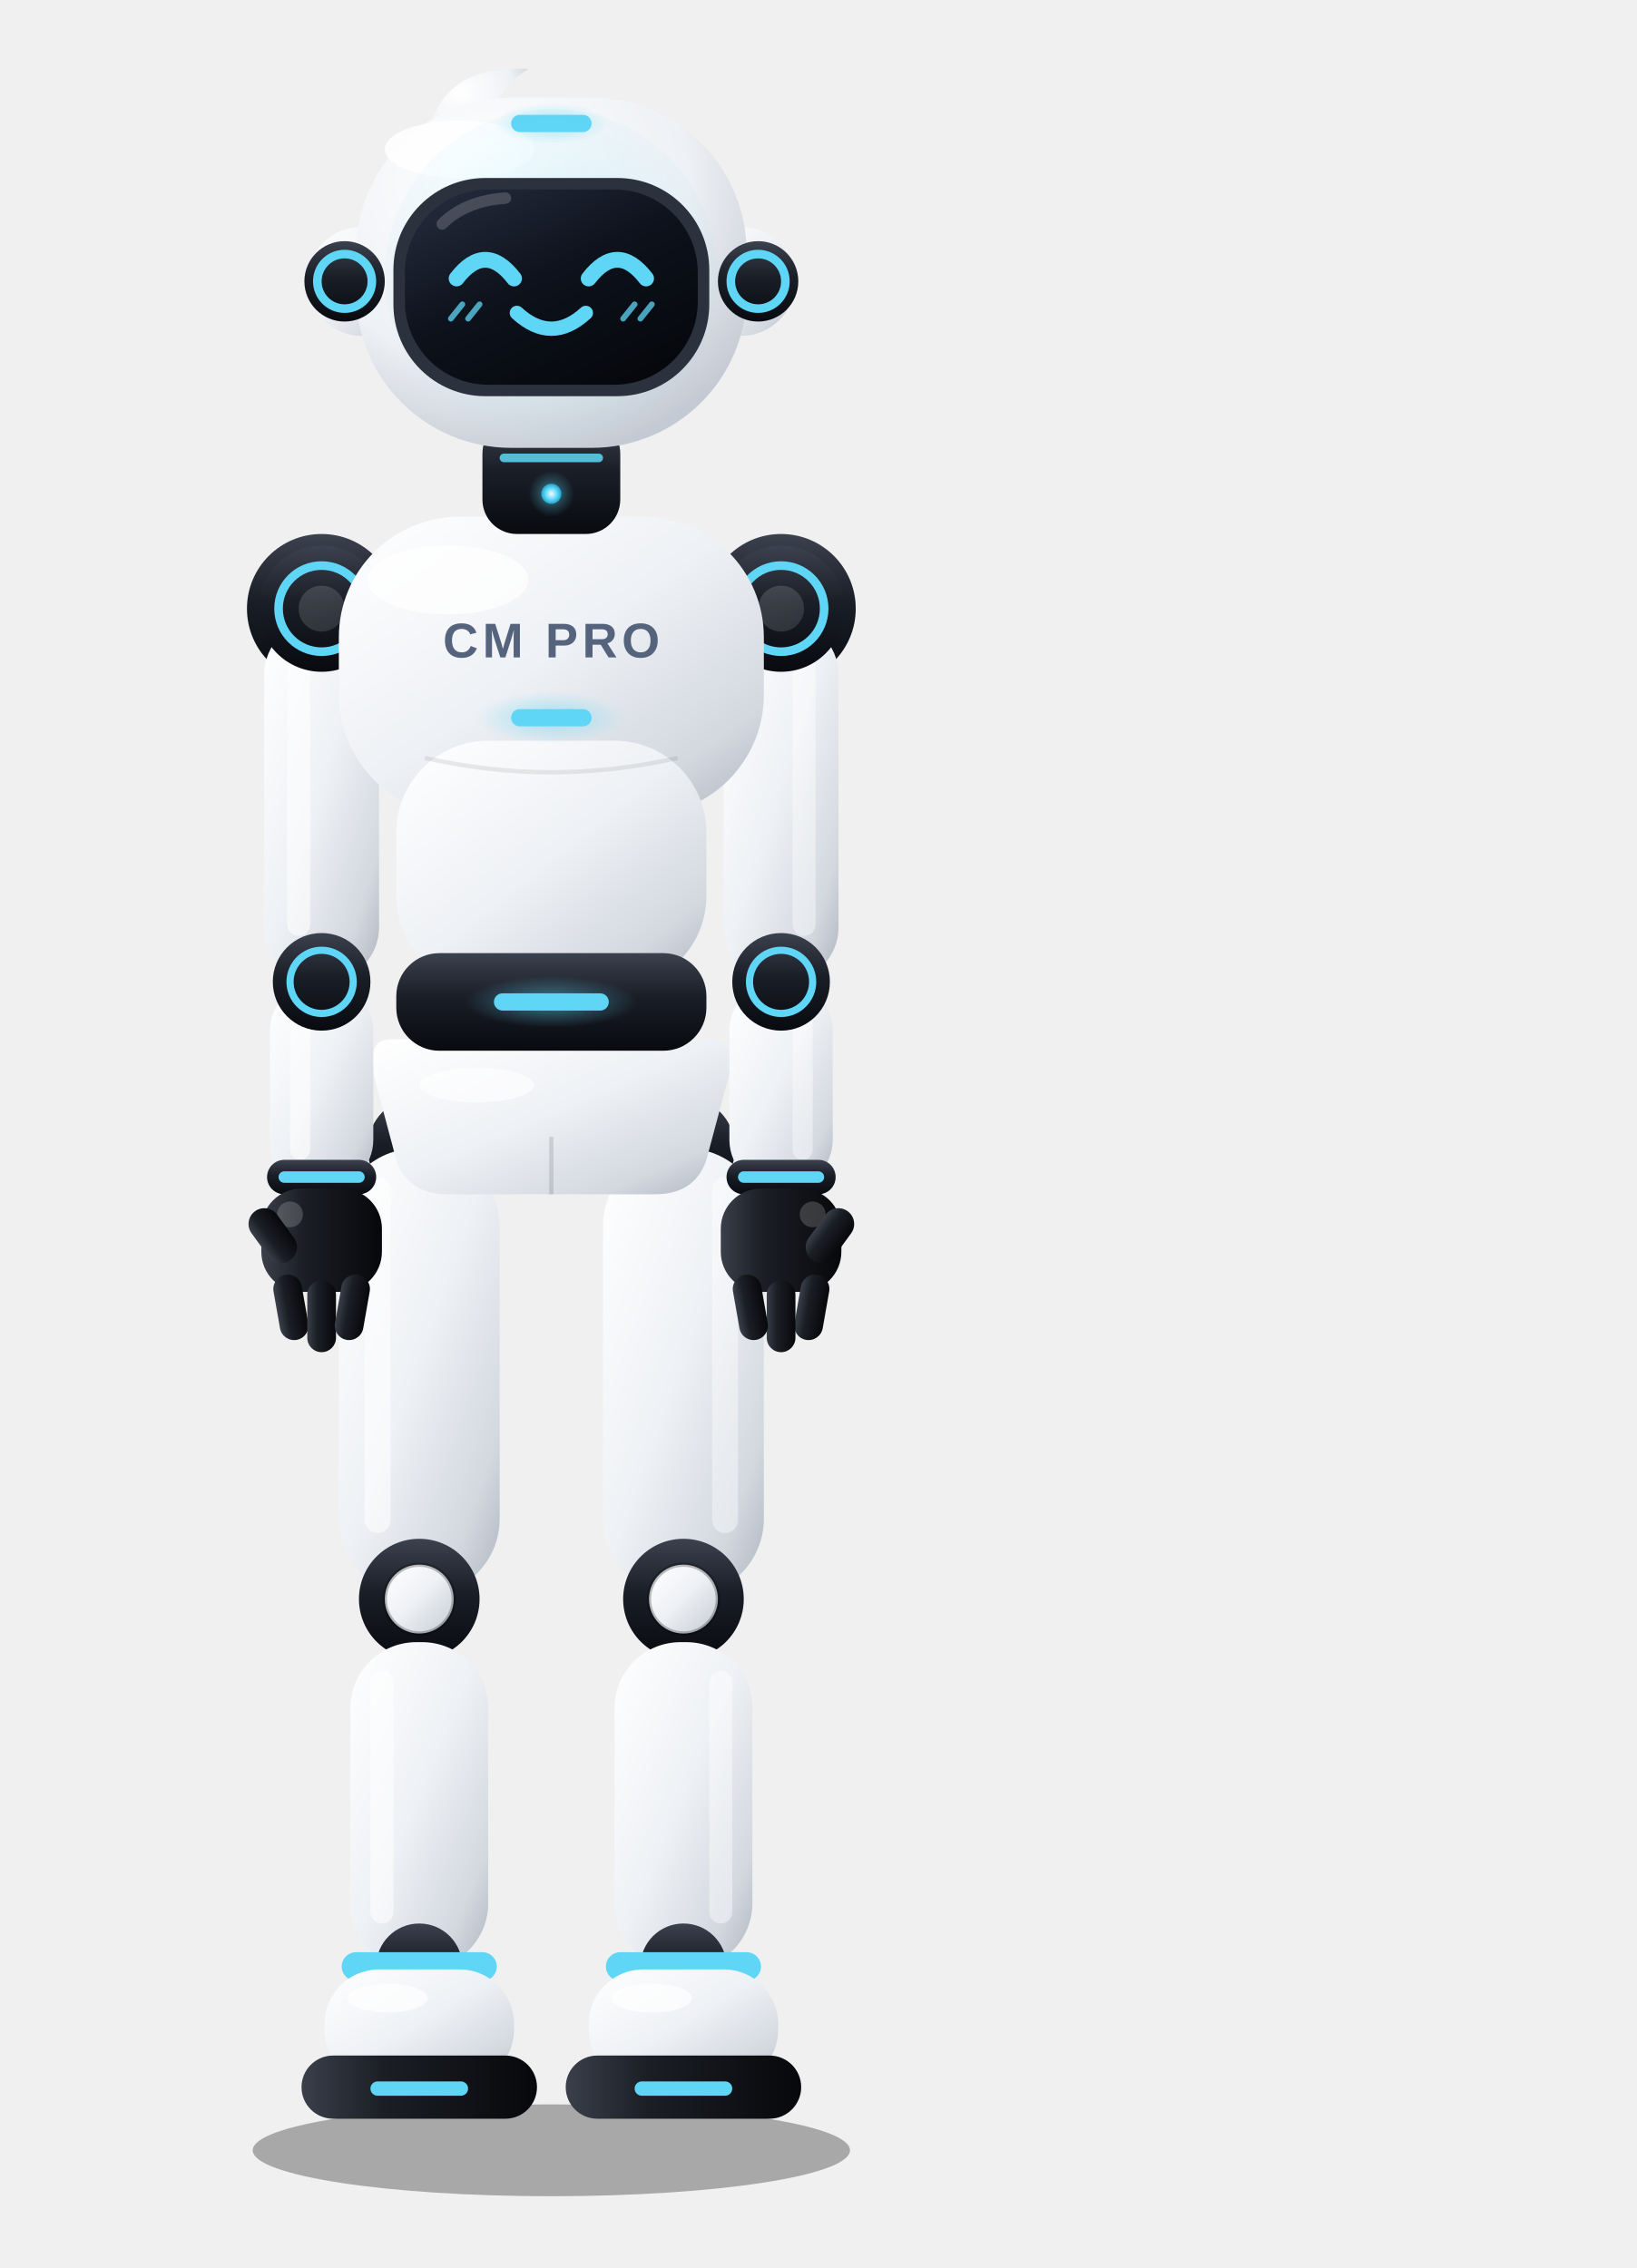
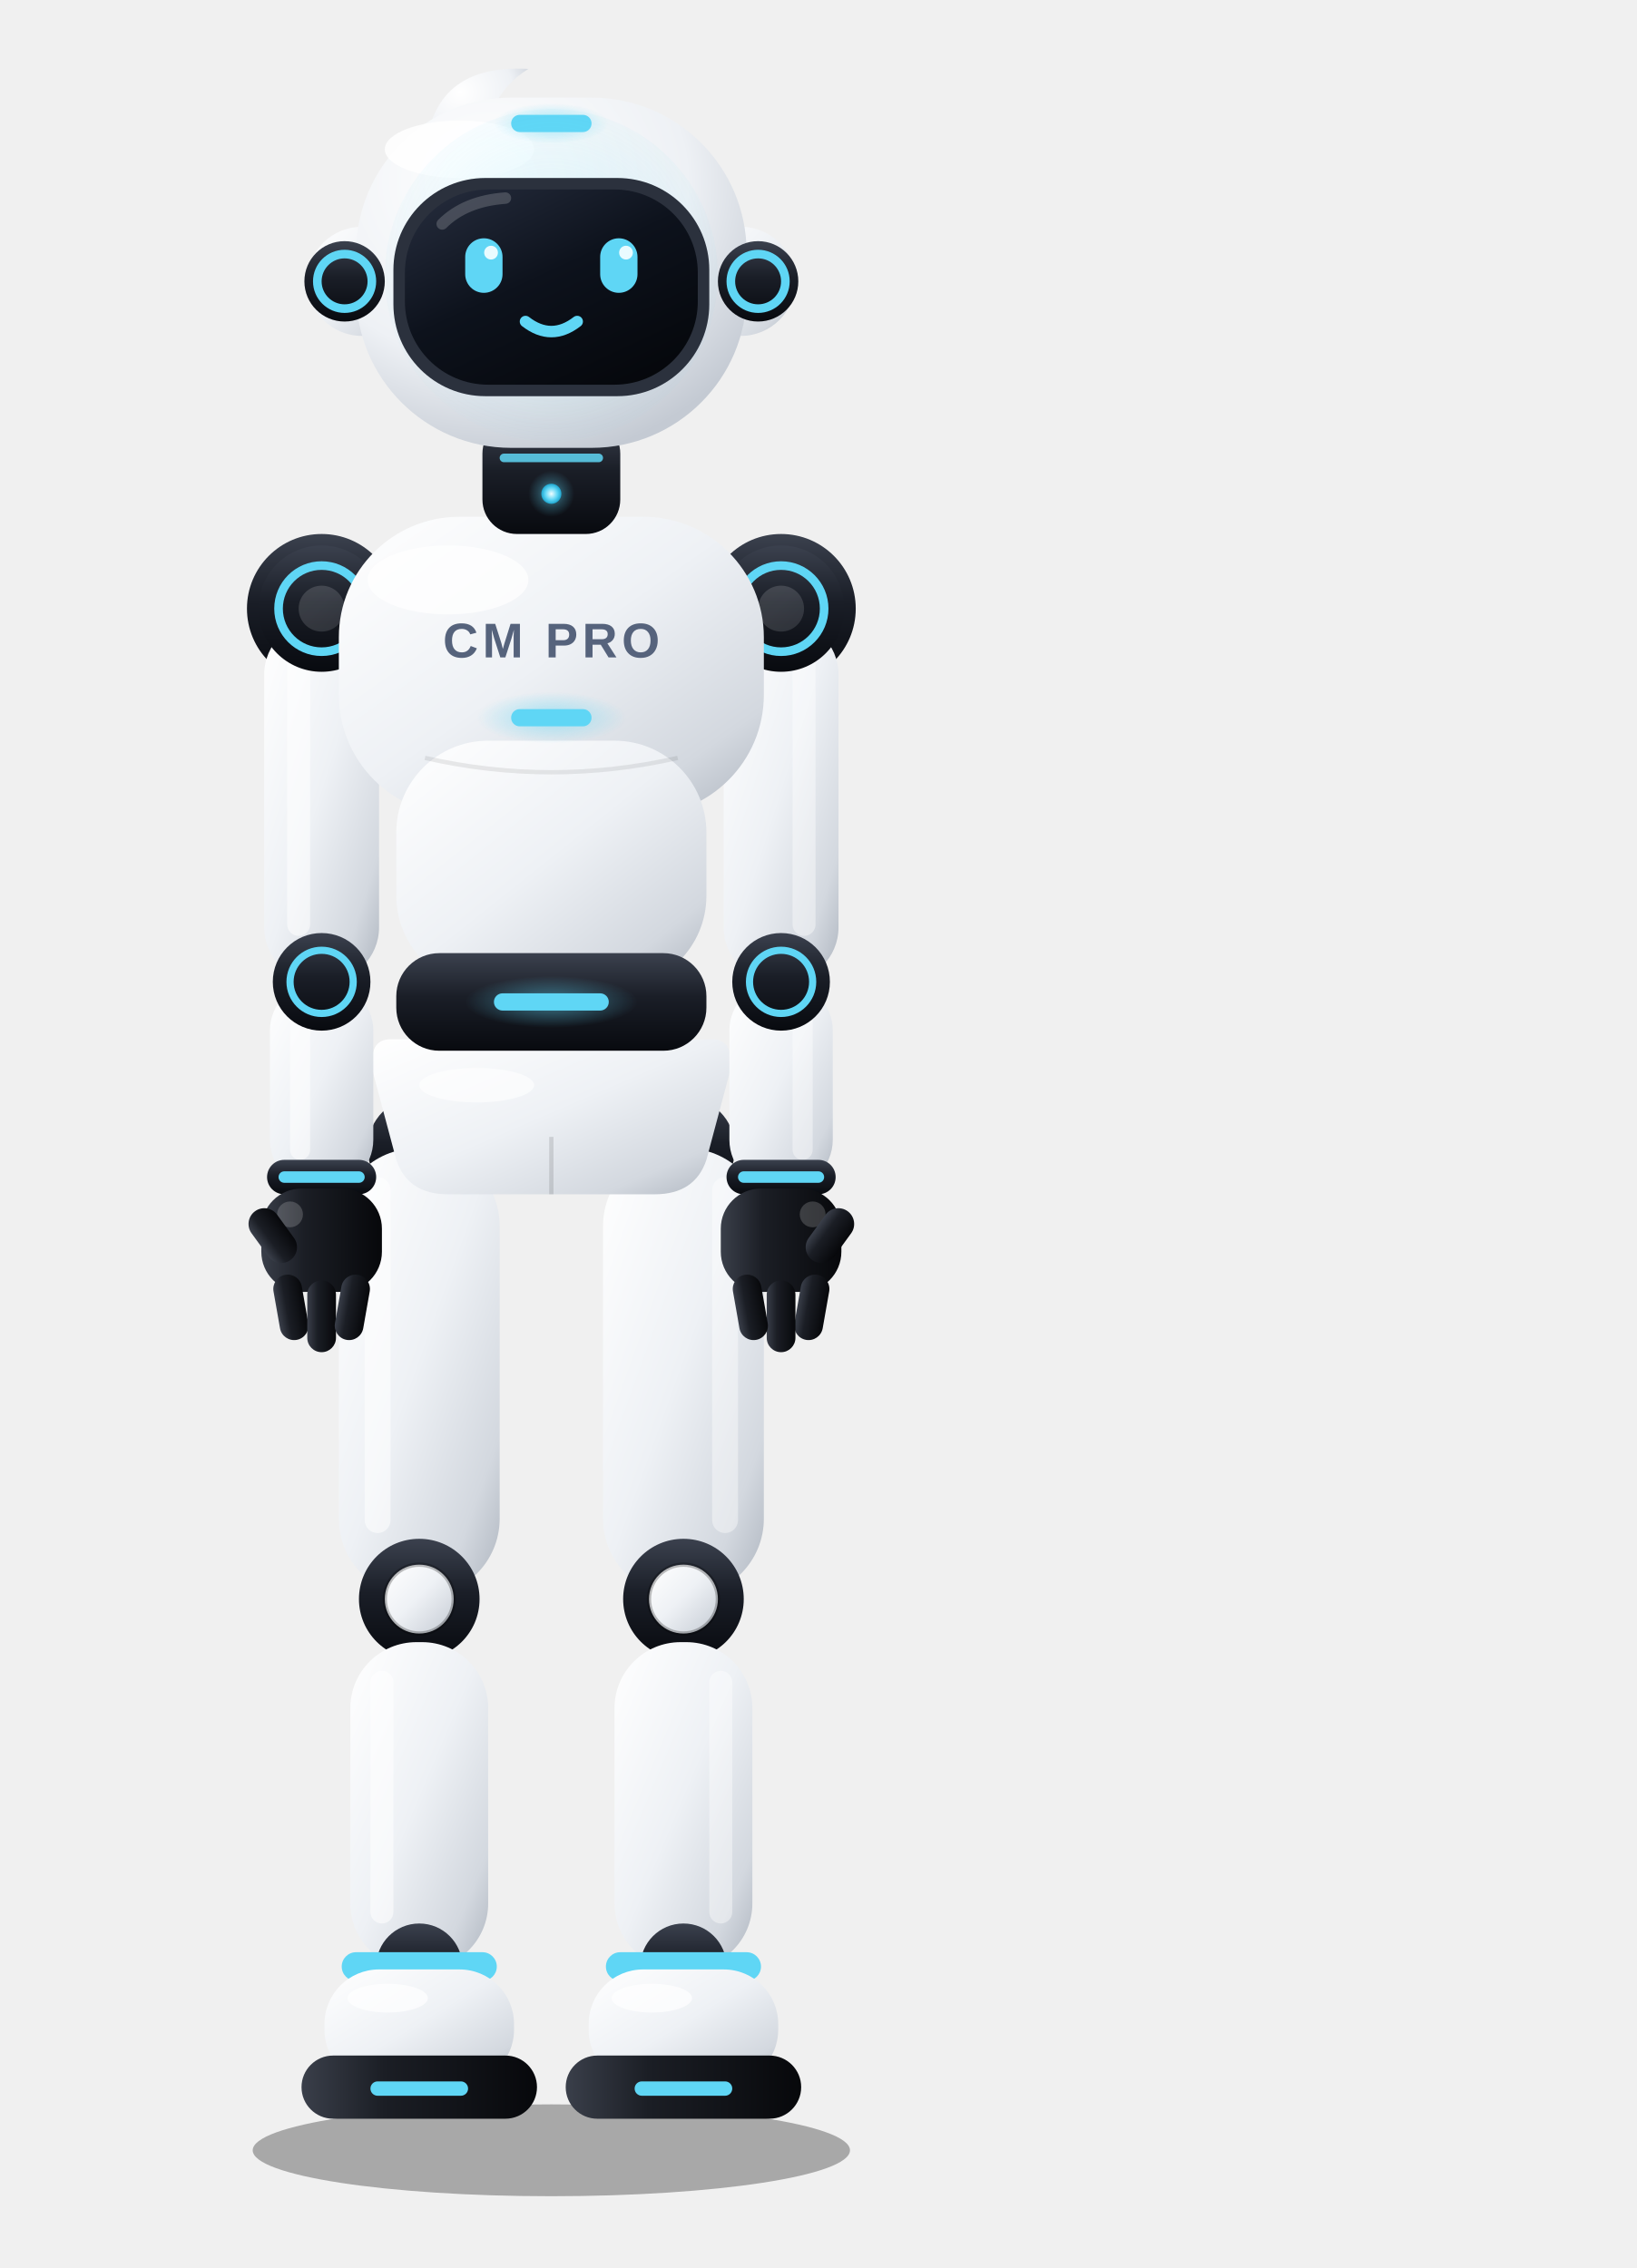
<svg xmlns="http://www.w3.org/2000/svg" viewBox="48 -12 570 790" width="100%" height="100%">
  <defs>
    <radialGradient id="headShellGrad" cx="34%" cy="24%" r="82%">
      <stop offset="0%" stop-color="#ffffff" />
      <stop offset="62%" stop-color="#eef1f5" />
      <stop offset="100%" stop-color="#c4cad3" />
    </radialGradient>
    <linearGradient id="bodyGrad" x1="0%" y1="0%" x2="100%" y2="100%">
      <stop offset="0%" stop-color="#ffffff" />
      <stop offset="48%" stop-color="#eef1f5" />
      <stop offset="82%" stop-color="#d3d8df" />
      <stop offset="100%" stop-color="#aeb5bf" />
    </linearGradient>
    <linearGradient id="jointGrad" x1="0%" y1="0%" x2="0%" y2="100%">
      <stop offset="0%" stop-color="#3b414e" />
      <stop offset="45%" stop-color="#1a1e27" />
      <stop offset="100%" stop-color="#080a0f" />
    </linearGradient>
    <linearGradient id="visorGrad" x1="15%" y1="0%" x2="85%" y2="100%">
      <stop offset="0%" stop-color="#232a3a" />
      <stop offset="45%" stop-color="#0d121c" />
      <stop offset="100%" stop-color="#05070b" />
    </linearGradient>
    <radialGradient id="visorHalo" cx="50%" cy="45%" r="60%">
      <stop offset="0%" stop-color="#5fd6f5" stop-opacity="0.22" />
      <stop offset="70%" stop-color="#5fd6f5" stop-opacity="0.06" />
      <stop offset="100%" stop-color="#5fd6f5" stop-opacity="0" />
    </radialGradient>
    <linearGradient id="blackLimbs" x1="0%" y1="0%" x2="100%" y2="0%">
      <stop offset="0%" stop-color="#3a3f4a" />
      <stop offset="35%" stop-color="#1b1e25" />
      <stop offset="100%" stop-color="#07080b" />
    </linearGradient>
    <radialGradient id="statusCore" cx="50%" cy="50%" r="50%">
      <stop offset="0%" stop-color="#f0fdff" />
      <stop offset="60%" stop-color="#5fd6f5" />
      <stop offset="100%" stop-color="#1fa6cf" />
    </radialGradient>
    <radialGradient id="statusGlow" cx="50%" cy="50%" r="50%">
      <stop offset="0%" stop-color="#5fd6f5" stop-opacity="0.6" />
      <stop offset="60%" stop-color="#5fd6f5" stop-opacity="0.2" />
      <stop offset="100%" stop-color="#5fd6f5" stop-opacity="0" />
    </radialGradient>
    <radialGradient id="cyanGlow" cx="50%" cy="50%" r="50%">
      <stop offset="0%" stop-color="#5fd6f5" stop-opacity="0.5" />
      <stop offset="100%" stop-color="#5fd6f5" stop-opacity="0" />
    </radialGradient>
  </defs>
  <g id="cm-pro-robot">
    <g id="shadow">
      <ellipse id="shadow-ellipse" cx="240" cy="737" rx="104" ry="16" fill="#000000" opacity="0.3" />
    </g>
    <g id="body">
      <g id="left-leg" transform="translate(-13, 0)">
        <circle id="left-hip-joint" cx="207" cy="388" r="18" fill="url(#jointGrad)" />
        <rect id="left-thigh" x="179" y="388" width="56" height="156" rx="27" fill="url(#bodyGrad)" />
        <rect x="188" y="398" width="9" height="124" rx="4.5" fill="#ffffff" opacity="0.55" />
        <g id="left-knee">
          <circle cx="207" cy="545" r="21" fill="url(#jointGrad)" />
          <circle cx="207" cy="545" r="12" fill="url(#bodyGrad)" />
          <circle cx="207" cy="545" r="12" fill="none" stroke="#000000" stroke-width="1.5" opacity="0.25" />
        </g>
        <rect id="left-shin" x="183" y="560" width="48" height="114" rx="23" fill="url(#bodyGrad)" />
        <rect x="190" y="570" width="8" height="88" rx="4" fill="#ffffff" opacity="0.55" />
        <circle id="left-ankle" cx="207" cy="673" r="15" fill="url(#jointGrad)" />
        <g id="left-foot">
          <rect x="180" y="668" width="54" height="10" rx="5" fill="#5fd6f5" />
          <rect x="174" y="674" width="66" height="40" rx="19" fill="url(#bodyGrad)" />
          <ellipse cx="196" cy="684" rx="14" ry="5" fill="#ffffff" opacity="0.7" />
          <rect x="166" y="704" width="82" height="22" rx="11" fill="url(#blackLimbs)" />
          <rect x="190" y="713" width="34" height="5" rx="2.5" fill="#5fd6f5" />
        </g>
      </g>
      <g id="right-leg" transform="translate(13, 0)">
        <circle id="right-hip-joint" cx="273" cy="388" r="18" fill="url(#jointGrad)" />
        <rect id="right-thigh" x="245" y="388" width="56" height="156" rx="27" fill="url(#bodyGrad)" />
        <rect x="283" y="398" width="9" height="124" rx="4.5" fill="#ffffff" opacity="0.4" />
        <g id="right-knee">
          <circle cx="273" cy="545" r="21" fill="url(#jointGrad)" />
          <circle cx="273" cy="545" r="12" fill="url(#bodyGrad)" />
          <circle cx="273" cy="545" r="12" fill="none" stroke="#000000" stroke-width="1.5" opacity="0.25" />
        </g>
        <rect id="right-shin" x="249" y="560" width="48" height="114" rx="23" fill="url(#bodyGrad)" />
        <rect x="282" y="570" width="8" height="88" rx="4" fill="#ffffff" opacity="0.4" />
        <circle id="right-ankle" cx="273" cy="673" r="15" fill="url(#jointGrad)" />
        <g id="right-foot">
          <rect x="246" y="668" width="54" height="10" rx="5" fill="#5fd6f5" />
          <rect x="240" y="674" width="66" height="40" rx="19" fill="url(#bodyGrad)" />
          <ellipse cx="262" cy="684" rx="14" ry="5" fill="#ffffff" opacity="0.7" />
          <rect x="232" y="704" width="82" height="22" rx="11" fill="url(#blackLimbs)" />
          <rect x="256" y="713" width="34" height="5" rx="2.5" fill="#5fd6f5" />
        </g>
      </g>
      <g id="hip">
        <path d="M 184 350 L 296 350 Q 304 350 302 362 L 294 392 Q 290 404 276 404 L 204 404 Q 190 404 186 392 L 178 362 Q 176 350 184 350 Z" fill="url(#bodyGrad)" />
        <ellipse cx="214" cy="366" rx="20" ry="6" fill="#ffffff" opacity="0.6" />
        <path d="M 240 384 L 240 404" stroke="#000000" stroke-width="1.5" opacity="0.12" />
      </g>
      <g id="left-arm">
        <circle id="left-shoulder" cx="160" cy="200" r="26" fill="url(#jointGrad)" />
        <rect id="left-upper-arm" x="140" y="204" width="40" height="126" rx="19" fill="url(#bodyGrad)" />
        <rect x="148" y="214" width="8" height="100" rx="4" fill="#ffffff" opacity="0.55" />
        <circle cx="160" cy="200" r="22" fill="url(#jointGrad)" />
        <circle cx="160" cy="200" r="15" fill="none" stroke="#5fd6f5" stroke-width="3" />
        <circle cx="160" cy="200" r="8" fill="url(#bodyGrad)" opacity="0.15" />
        <g id="left-elbow">
          <rect id="left-forearm" x="142" y="330" width="36" height="72" rx="17" fill="url(#bodyGrad)" />
          <rect x="149" y="340" width="7" height="52" rx="3.5" fill="#ffffff" opacity="0.55" />
          <circle cx="160" cy="330" r="17" fill="url(#jointGrad)" />
          <circle cx="160" cy="330" r="11" fill="none" stroke="#5fd6f5" stroke-width="2.5" />
          <g id="left-wrist">
            <rect x="141" y="392" width="38" height="12" rx="6" fill="url(#jointGrad)" />
            <rect x="145" y="396" width="30" height="4" rx="2" fill="#5fd6f5" />
            <g id="left-hand">
              <rect x="139" y="402" width="42" height="36" rx="14" fill="url(#blackLimbs)" />
              <circle cx="149" cy="411" r="4.5" fill="#ffffff" opacity="0.18" />
              <rect x="143" y="432" width="10" height="23" rx="5" fill="url(#blackLimbs)" transform="rotate(-10 148 436)" />
              <rect x="155" y="434" width="10" height="25" rx="5" fill="url(#blackLimbs)" />
              <rect x="167" y="432" width="10" height="23" rx="5" fill="url(#blackLimbs)" transform="rotate(10 172 436)" />
              <rect x="132" y="410" width="11" height="21" rx="5.5" fill="url(#blackLimbs)" transform="rotate(-36 137 411)" />
            </g>
          </g>
        </g>
      </g>
      <g id="right-arm">
        <circle id="right-shoulder" cx="320" cy="200" r="26" fill="url(#jointGrad)" />
        <rect id="right-upper-arm" x="300" y="204" width="40" height="126" rx="19" fill="url(#bodyGrad)" />
        <rect x="324" y="214" width="8" height="100" rx="4" fill="#ffffff" opacity="0.4" />
        <circle cx="320" cy="200" r="22" fill="url(#jointGrad)" />
        <circle cx="320" cy="200" r="15" fill="none" stroke="#5fd6f5" stroke-width="3" />
        <circle cx="320" cy="200" r="8" fill="url(#bodyGrad)" opacity="0.15" />
        <g id="right-elbow">
          <rect id="right-forearm" x="302" y="330" width="36" height="72" rx="17" fill="url(#bodyGrad)" />
          <rect x="324" y="340" width="7" height="52" rx="3.5" fill="#ffffff" opacity="0.4" />
          <circle cx="320" cy="330" r="17" fill="url(#jointGrad)" />
          <circle cx="320" cy="330" r="11" fill="none" stroke="#5fd6f5" stroke-width="2.5" />
          <g id="right-wrist">
            <rect x="301" y="392" width="38" height="12" rx="6" fill="url(#jointGrad)" />
            <rect x="305" y="396" width="30" height="4" rx="2" fill="#5fd6f5" />
            <g id="right-hand">
              <rect x="299" y="402" width="42" height="36" rx="14" fill="url(#blackLimbs)" />
              <circle cx="331" cy="411" r="4.5" fill="#ffffff" opacity="0.18" />
              <rect id="right-finger-1" x="327" y="432" width="10" height="23" rx="5" fill="url(#blackLimbs)" transform="rotate(10 332 436)" />
              <rect id="right-finger-2" x="315" y="434" width="10" height="25" rx="5" fill="url(#blackLimbs)" />
              <rect id="right-finger-3" x="303" y="432" width="10" height="23" rx="5" fill="url(#blackLimbs)" transform="rotate(-10 308 436)" />
              <rect id="right-thumb" x="337" y="410" width="11" height="21" rx="5.5" fill="url(#blackLimbs)" transform="rotate(36 343 411)" />
            </g>
          </g>
        </g>
      </g>
      <g id="torso">
        <rect id="chest-panel" x="166" y="168" width="148" height="104" rx="42" fill="url(#bodyGrad)" />
        <rect id="ab-panel" x="186" y="246" width="108" height="86" rx="32" fill="url(#bodyGrad)" />
        <path d="M 196 252 Q 240 262 284 252" fill="none" stroke="#000000" stroke-width="1.5" opacity="0.08" />
        <ellipse cx="204" cy="190" rx="28" ry="12" fill="#ffffff" opacity="0.75" />
        <text x="240" y="217" font-family="'Segoe UI', Arial, sans-serif" font-size="17" font-weight="800" fill="#56637c" text-anchor="middle" letter-spacing="1.5">CM PRO</text>
        <ellipse cx="240" cy="238" rx="26" ry="9" fill="url(#cyanGlow)" />
-         <rect x="226" y="235" width="28" height="6" rx="3" fill="#5fd6f5" />
+         <rect id="chest-light" x="226" y="235" width="28" height="6" rx="3" fill="#5fd6f5" />
      </g>
      <g id="waist-joint">
        <rect x="186" y="320" width="108" height="34" rx="15" fill="url(#jointGrad)" />
        <ellipse cx="240" cy="337" rx="30" ry="9" fill="url(#cyanGlow)" />
-         <rect x="220" y="334" width="40" height="6" rx="3" fill="#5fd6f5" />
+         <rect id="waist-light" x="220" y="334" width="40" height="6" rx="3" fill="#5fd6f5" />
      </g>
      <g id="neck">
        <rect x="216" y="134" width="48" height="40" rx="12" fill="url(#jointGrad)" />
        <circle cx="240" cy="160" r="8" fill="url(#statusGlow)" />
        <circle id="neck-status" cx="240" cy="160" r="3.5" fill="url(#statusCore)" />
        <rect x="222" y="146" width="36" height="3" rx="1.5" fill="#5fd6f5" opacity="0.85" />
      </g>
      <g id="head">
        <path d="M 196 46 Q 196 10 232 12 Q 216 22 218 42 Z" fill="url(#headShellGrad)" />
        <circle cx="174" cy="86" r="19" fill="url(#bodyGrad)" />
        <circle cx="306" cy="86" r="19" fill="url(#bodyGrad)" />
        <rect x="172" y="22" width="136" height="122" rx="54" fill="url(#headShellGrad)" />
        <ellipse cx="208" cy="40" rx="26" ry="10" fill="#ffffff" opacity="0.85" />
        <ellipse cx="240" cy="31" rx="20" ry="7" fill="url(#cyanGlow)" />
-         <rect x="226" y="28" width="28" height="6" rx="3" fill="#5fd6f5" />
+         <rect id="head-light" x="226" y="28" width="28" height="6" rx="3" fill="#5fd6f5" />
        <circle cx="168" cy="86" r="14" fill="url(#jointGrad)" />
-         <circle cx="168" cy="86" r="9.5" fill="none" stroke="#5fd6f5" stroke-width="3" />
+         <circle id="ear-ring-left" cx="168" cy="86" r="9.5" fill="none" stroke="#5fd6f5" stroke-width="3" />
        <circle cx="312" cy="86" r="14" fill="url(#jointGrad)" />
-         <circle cx="312" cy="86" r="9.5" fill="none" stroke="#5fd6f5" stroke-width="3" />
+         <circle id="ear-ring-right" cx="312" cy="86" r="9.5" fill="none" stroke="#5fd6f5" stroke-width="3" />
        <g id="face">
          <circle id="visor-halo" cx="240" cy="84" r="58" fill="url(#visorHalo)" />
          <rect x="185" y="50" width="110" height="76" rx="32" fill="#2b313d" />
          <rect x="189" y="54" width="102" height="68" rx="29" fill="url(#visorGrad)" />
+           <clipPath id="visorClip">
+             <rect x="189" y="54" width="102" height="68" rx="29" />
+           </clipPath>
+           <g clip-path="url(#visorClip)">
+             <path id="visor-glint" d="M 150 54 L 166 54 L 146 122 L 130 122 Z" fill="#ffffff" opacity="0.12" />
+           </g>
          <path d="M 202 66 Q 210 58 224 57" fill="none" stroke="#ffffff" stroke-width="4" stroke-linecap="round" opacity="0.18" />
-           <path d="M 207 85 Q 217 72 227 85" fill="none" stroke="#5fd6f5" stroke-width="5.5" stroke-linecap="round" />
-           <path d="M 253 85 Q 263 72 273 85" fill="none" stroke="#5fd6f5" stroke-width="5.5" stroke-linecap="round" />
-           <path d="M 228 97 Q 240 108 252 97" fill="none" stroke="#5fd6f5" stroke-width="5" stroke-linecap="round" />
-           <path d="M 205 99 L 209 94 M 211 99 L 215 94" stroke="#5fd6f5" stroke-width="2" stroke-linecap="round" opacity="0.75" />
-           <path d="M 265 99 L 269 94 M 271 99 L 275 94" stroke="#5fd6f5" stroke-width="2" stroke-linecap="round" opacity="0.75" />
+           <g id="expr-neutral">
+             <g id="eyes-look">
+               <g id="eyes-blink">
+                 <rect x="210" y="71" width="13" height="19" rx="6.5" fill="#5fd6f5" />
+                 <rect x="257" y="71" width="13" height="19" rx="6.5" fill="#5fd6f5" />
+                 <circle cx="219" cy="76" r="2.4" fill="#e9fbff" />
+                 <circle cx="266" cy="76" r="2.4" fill="#e9fbff" />
+               </g>
+             </g>
+             <path d="M 231 100 Q 240 107 249 100" fill="none" stroke="#5fd6f5" stroke-width="4" stroke-linecap="round" />
+           </g>
+           <g id="expr-happy" opacity="0">
+             <path d="M 207 85 Q 217 72 227 85" fill="none" stroke="#5fd6f5" stroke-width="5.5" stroke-linecap="round" />
+             <path d="M 253 85 Q 263 72 273 85" fill="none" stroke="#5fd6f5" stroke-width="5.5" stroke-linecap="round" />
+             <path d="M 228 97 Q 240 108 252 97" fill="none" stroke="#5fd6f5" stroke-width="5" stroke-linecap="round" />
+             <path d="M 205 99 L 209 94 M 211 99 L 215 94" stroke="#5fd6f5" stroke-width="2" stroke-linecap="round" opacity="0.75" />
+             <path d="M 265 99 L 269 94 M 271 99 L 275 94" stroke="#5fd6f5" stroke-width="2" stroke-linecap="round" opacity="0.75" />
+           </g>
+           <g id="expr-joy" opacity="0">
+             <path d="M 207 83 Q 217 70 227 83" fill="none" stroke="#5fd6f5" stroke-width="5.5" stroke-linecap="round" />
+             <path d="M 253 83 Q 263 70 273 83" fill="none" stroke="#5fd6f5" stroke-width="5.5" stroke-linecap="round" />
+             <path d="M 226 94 Q 240 94 254 94 Q 252 110 240 110 Q 228 110 226 94 Z" fill="#5fd6f5" />
+             <path d="M 205 99 L 209 94 M 211 99 L 215 94" stroke="#5fd6f5" stroke-width="2" stroke-linecap="round" />
+             <path d="M 265 99 L 269 94 M 271 99 L 275 94" stroke="#5fd6f5" stroke-width="2" stroke-linecap="round" />
+           </g>
+           <g id="expr-think" opacity="0">
+             <rect x="214" y="68" width="13" height="17" rx="6.5" fill="#5fd6f5" />
+             <rect x="261" y="72" width="13" height="10" rx="5" fill="#5fd6f5" />
+             <path d="M 258 66 L 276 63" stroke="#5fd6f5" stroke-width="3" stroke-linecap="round" />
+             <path d="M 234 102 L 250 100" fill="none" stroke="#5fd6f5" stroke-width="4" stroke-linecap="round" />
+           </g>
+           <g id="expr-wow" opacity="0">
+             <circle cx="217" cy="80" r="9" fill="none" stroke="#5fd6f5" stroke-width="5" />
+             <circle cx="263" cy="80" r="9" fill="none" stroke="#5fd6f5" stroke-width="5" />
+             <ellipse cx="240" cy="103" rx="5" ry="6" fill="none" stroke="#5fd6f5" stroke-width="4" />
+           </g>
        </g>
      </g>
    </g>
  </g>
</svg>
